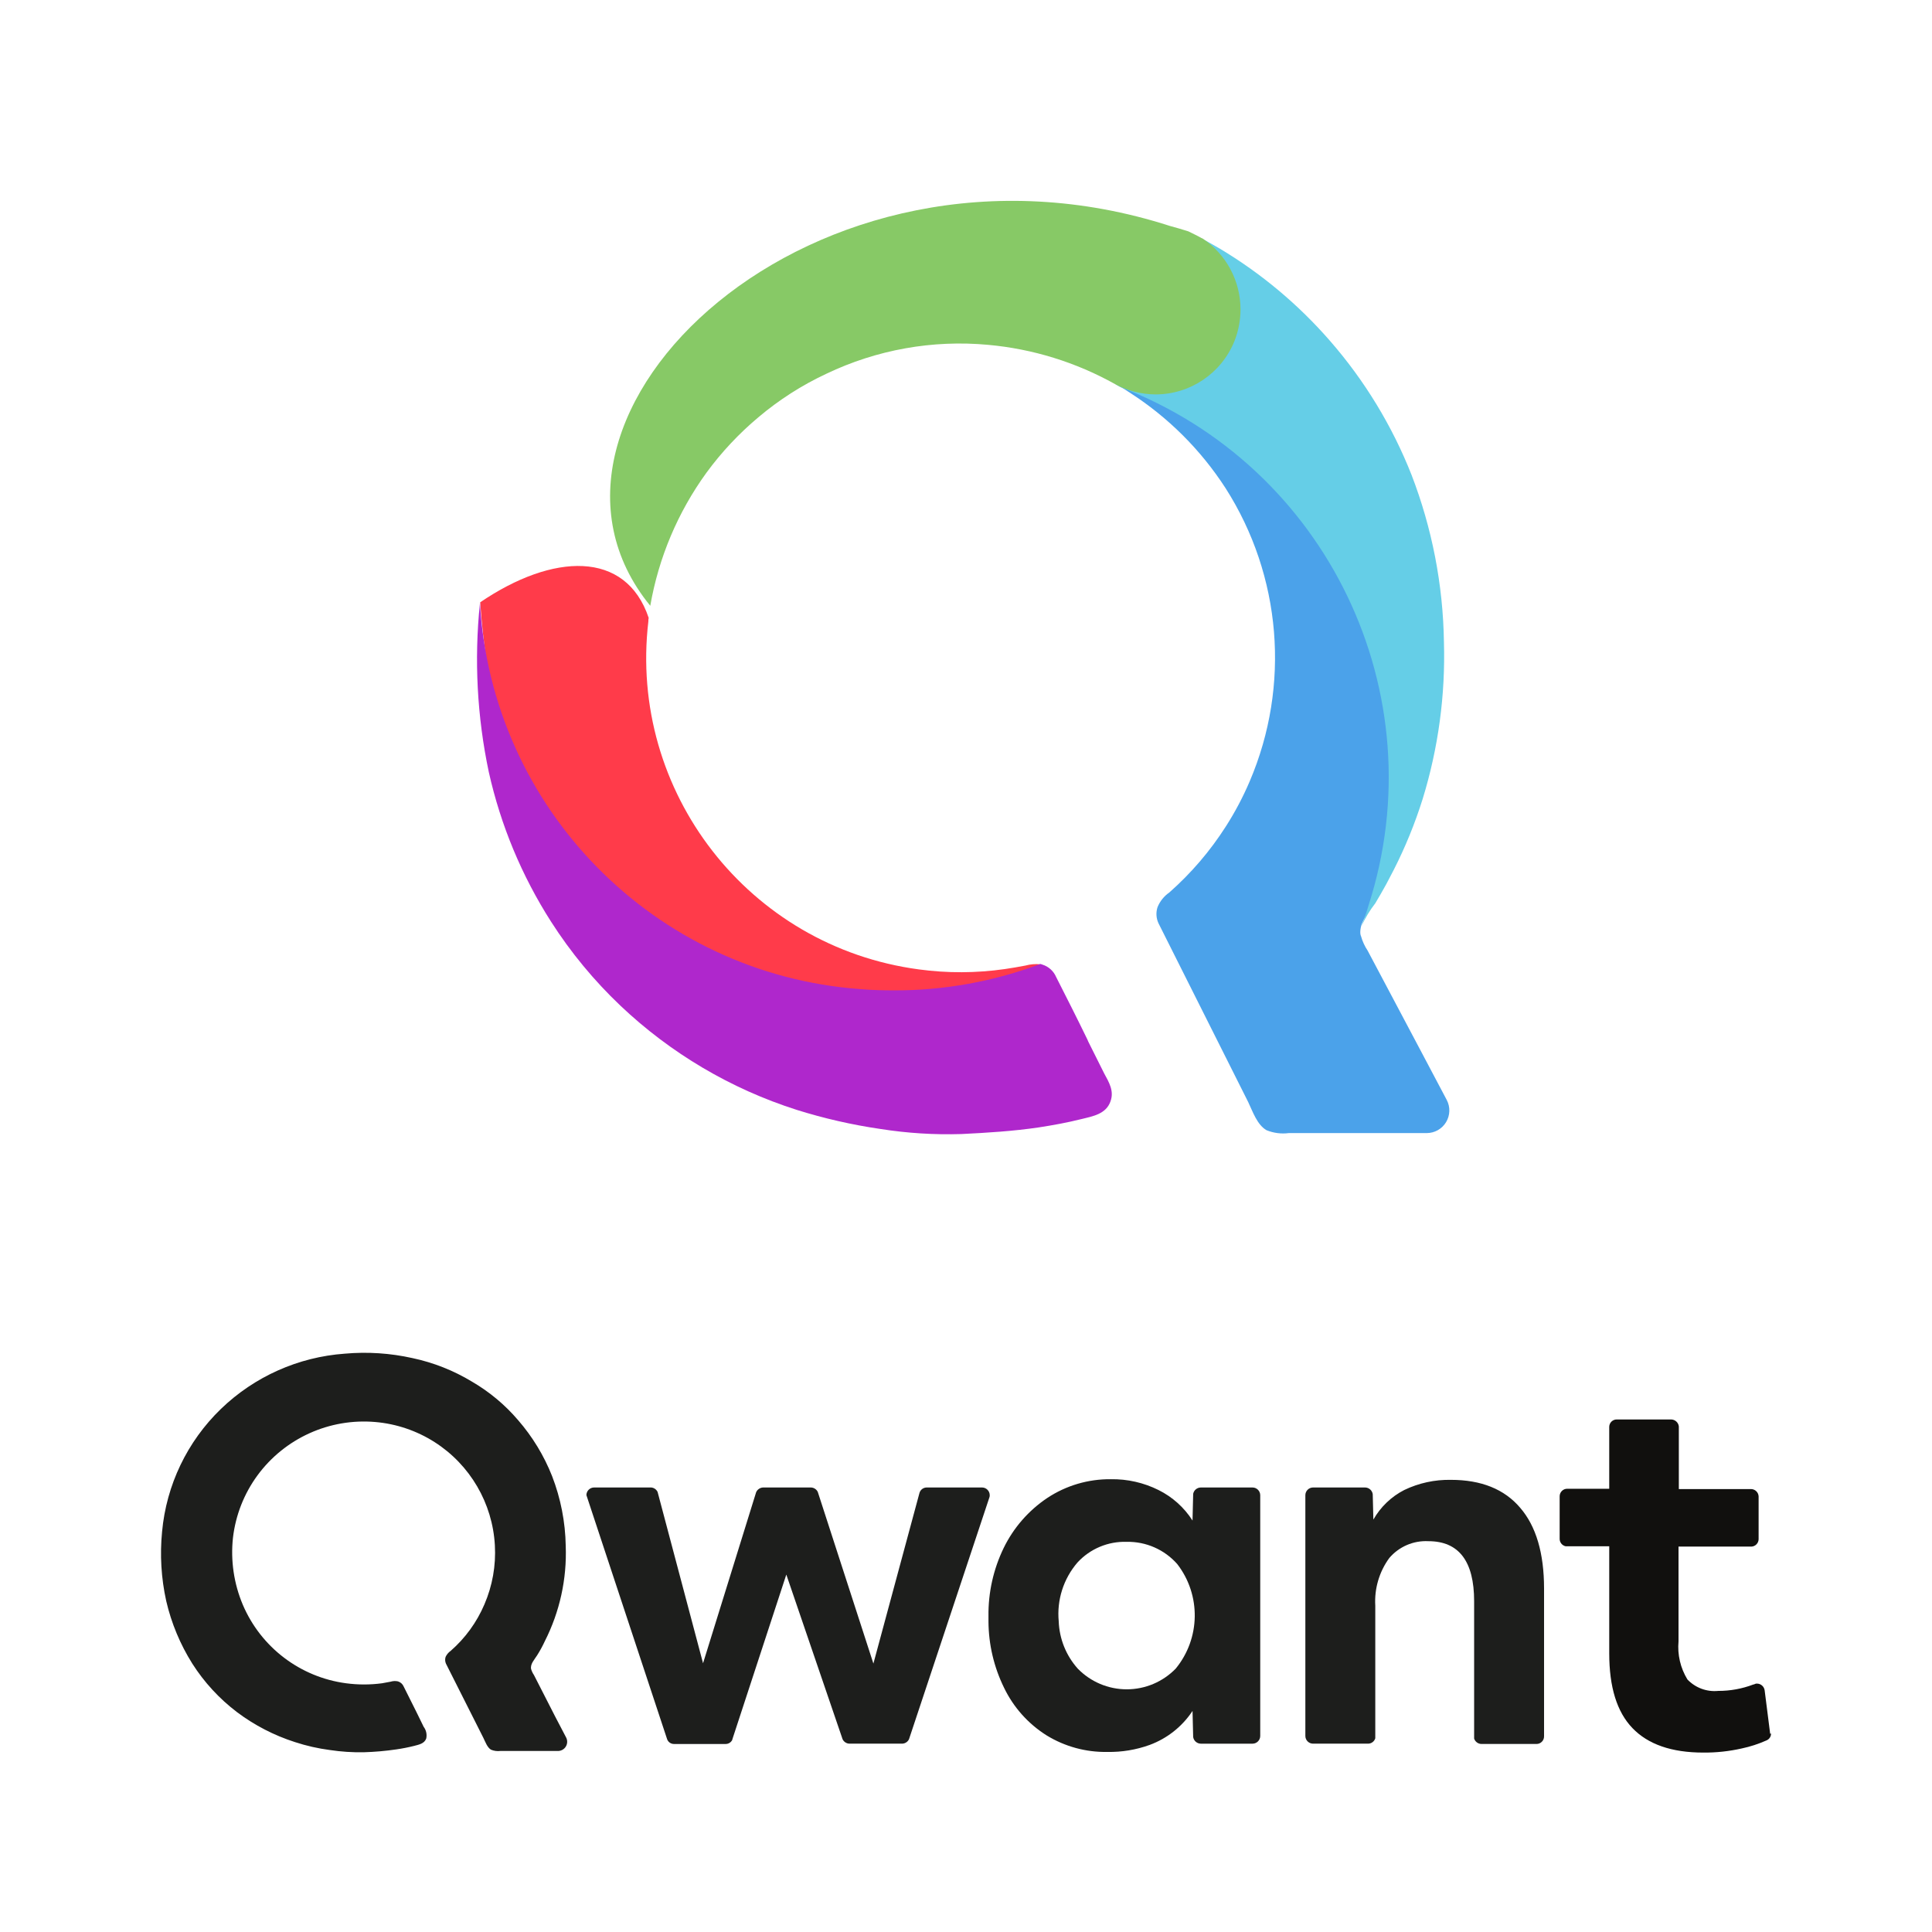
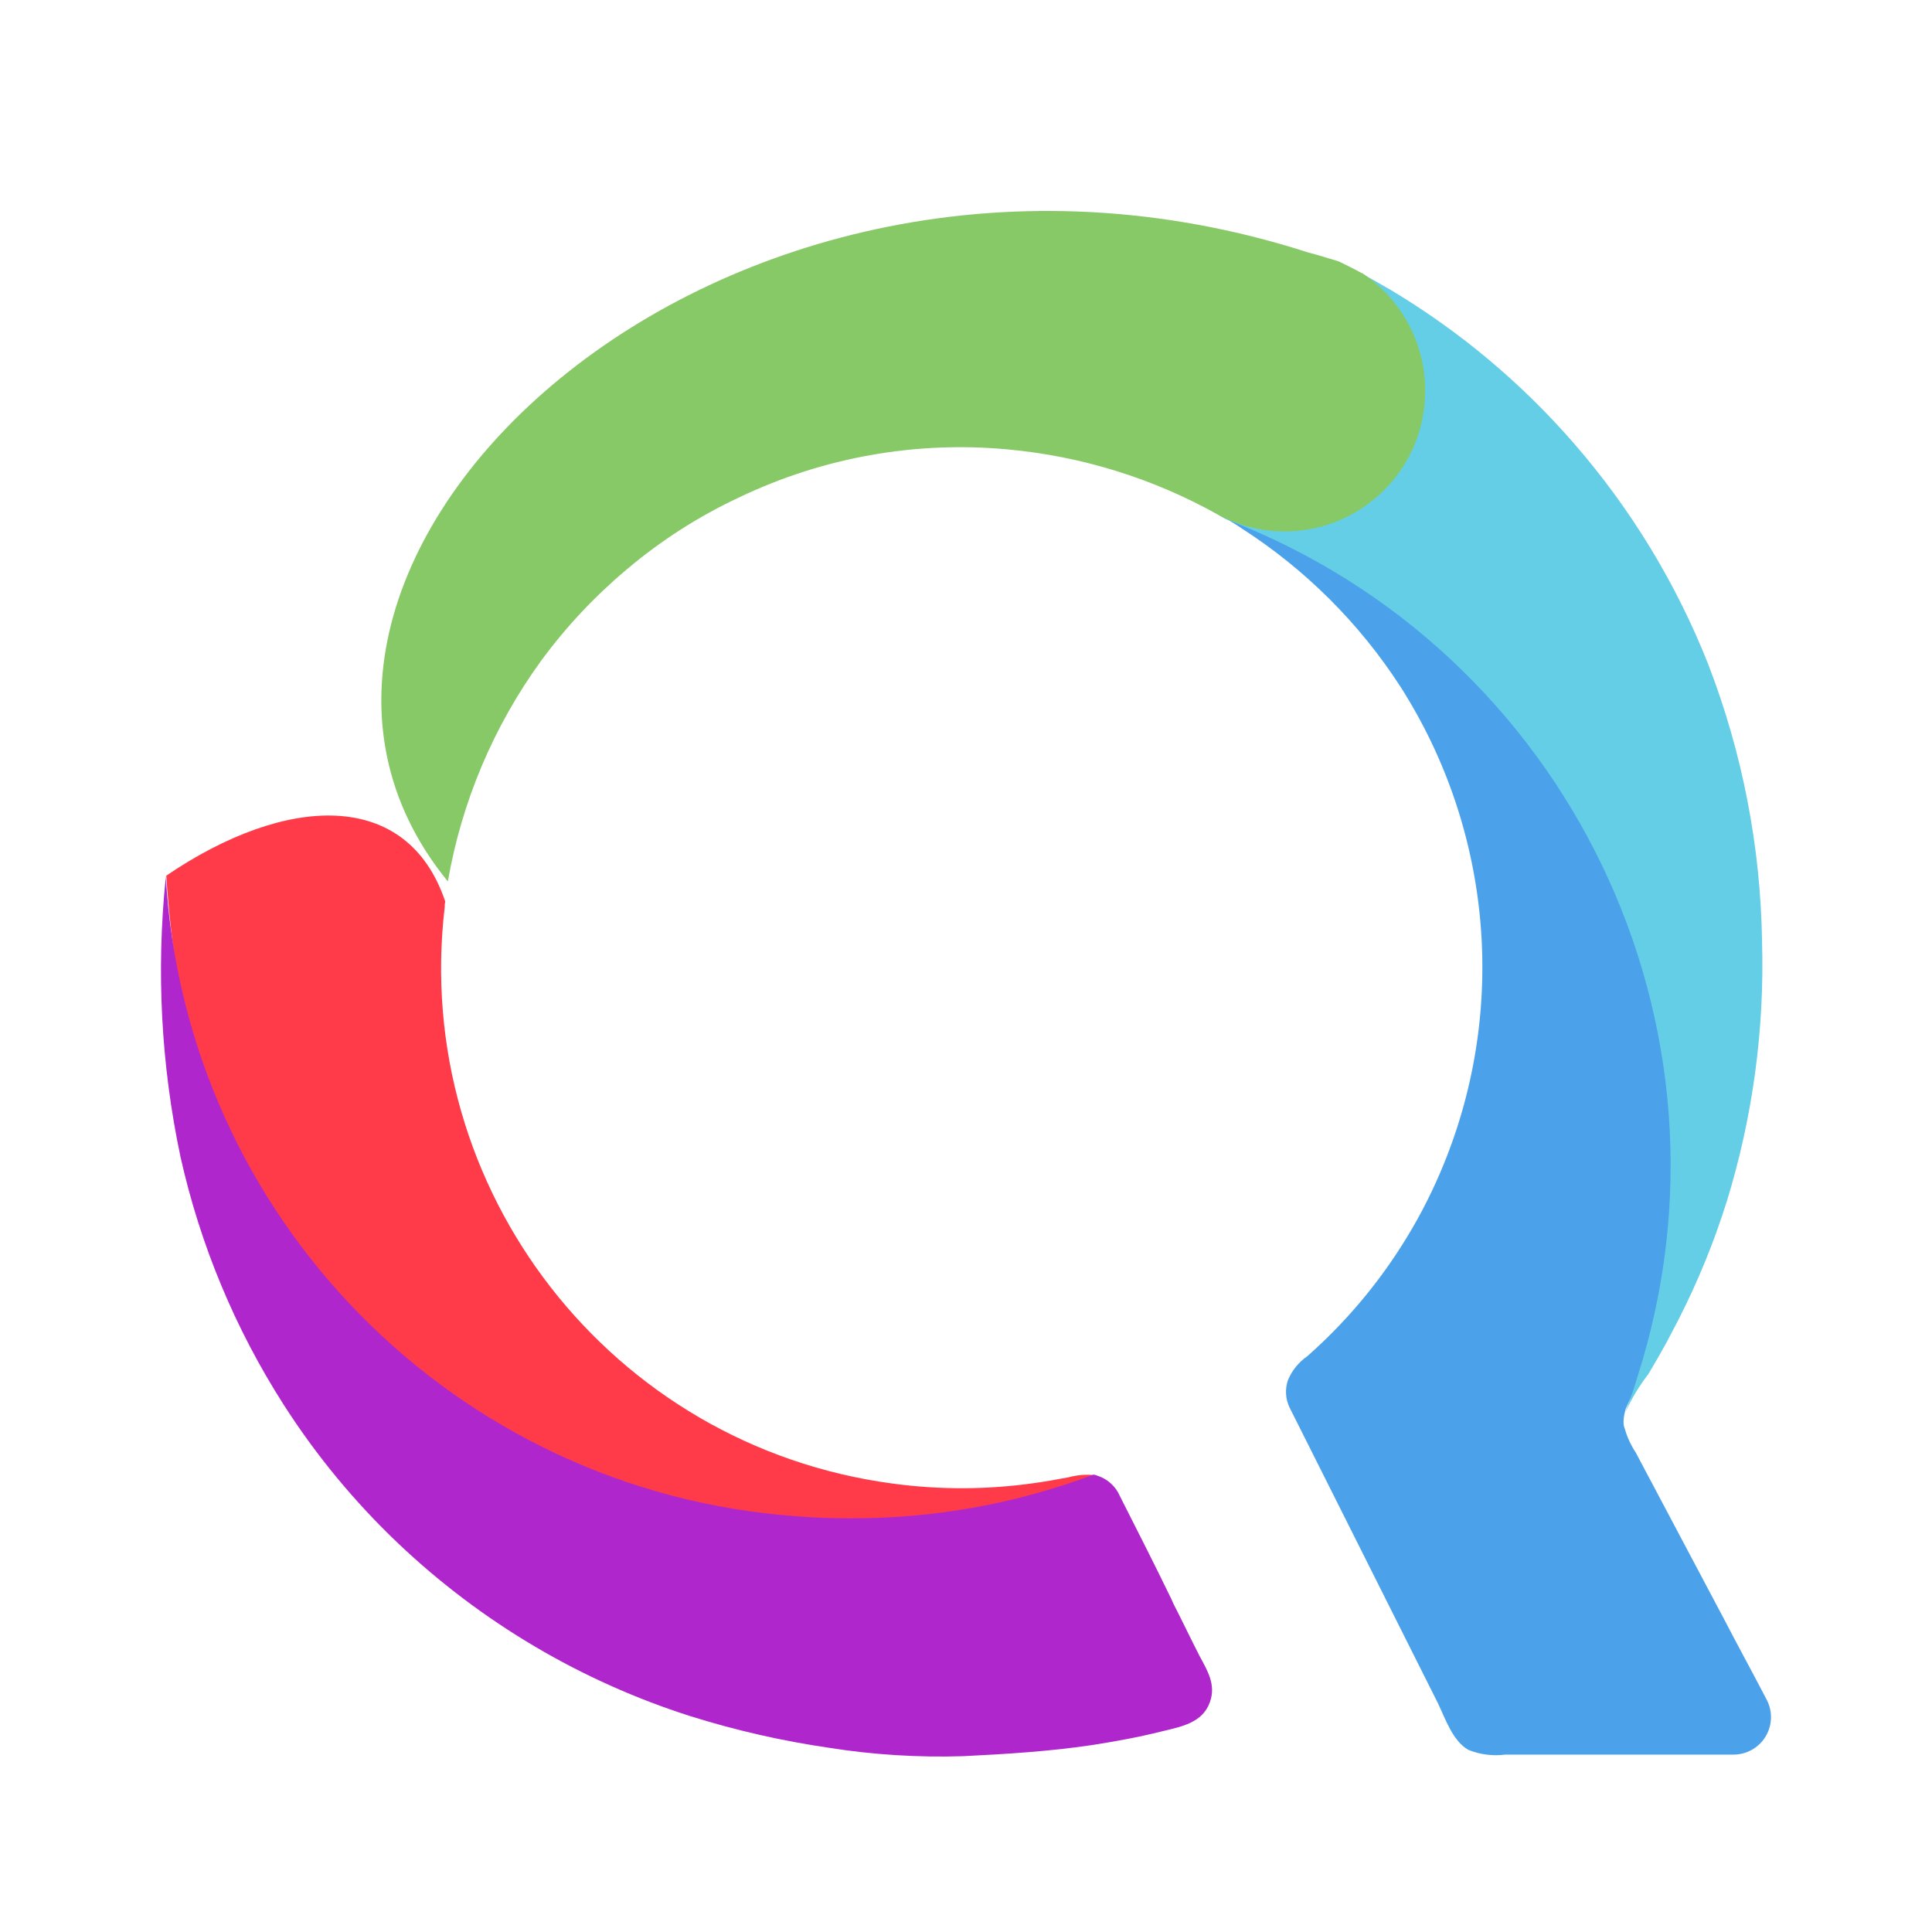
<svg xmlns="http://www.w3.org/2000/svg" height="240" width="240" version="1.1" viewBox="0 0 240 240" data-name="Calque 1" id="Calque_1">
  <defs id="defs7">
    <linearGradient gradientUnits="userSpaceOnUse" gradientTransform="matrix(1,0,0,-1,0,182)" y2="152.436" x2="116.506" y1="152.436" x1="36.404" id="Dégradé_sans_nom_2">
      <stop id="stop2" stop-color="#ffda12" offset="0" />
      <stop id="stop4" stop-color="#efe333" offset="1" />
    </linearGradient>
  </defs>
  <g transform="matrix(1.095281,0,0,1.095281,20.00156,22.28801)" id="g872">
-     <path d="m 182.692,177.048 v -0.072 l -0.613,-4.831 v 0 a 0.888,0.888 0 0 0 -0.865,-0.757 0.457,0.457 0 0 0 -0.216,0.036 0.513,0.513 0 0 1 -0.216,0.072 11.065,11.065 0 0 1 -3.965,0.721 4.241,4.241 0 0 1 -3.497,-1.298 7.074,7.074 0 0 1 -1.009,-4.326 v -10.743 h 8.291 a 0.858,0.858 0 0 0 0.793,-0.829 v -4.867 a 0.87,0.87 0 0 0 -0.865,-0.829 h -8.183 v -6.921 0 -0.18 a 0.892,0.892 0 0 0 -0.865,-0.793 h -6.164 a 0.847,0.847 0 0 0 -0.865,0.829 v 7.03 h -4.758 a 0.854,0.854 0 0 0 -0.865,0.865 v 4.795 a 0.859,0.859 0 0 0 0.685,0.865 h 4.939 v 12.149 c 0,3.821 0.865,6.633 2.632,8.472 1.766,1.839 4.434,2.776 8.039,2.776 a 19.039,19.039 0 0 0 4.362,-0.469 13.951,13.951 0 0 0 2.776,-0.901 0.827,0.827 0 0 0 0.541,-0.757 v -0.036 c -0.108,0.036 -0.108,0.036 -0.108,-8e-5 z" transform="translate(-0.2,-0.78876)" fill="#11100e" id="path11" />
-     <path d="m 42.497,170.415 a 2.391,2.391 0 0 1 -0.324,-0.685 c -0.108,-0.577 0.397,-1.081 0.685,-1.55 a 13.523,13.523 0 0 0 0.865,-1.586 22.081,22.081 0 0 0 2.379,-10.815 22.985,22.985 0 0 0 -1.55,-7.931 22.015,22.015 0 0 0 -3.857,-6.345 20.308,20.308 0 0 0 -5.227,-4.362 21.78,21.78 0 0 0 -6.741,-2.668 25.016,25.016 0 0 0 -7.678,-0.505 22.552,22.552 0 0 0 -14.059,6.273 22.161,22.161 0 0 0 -6.669,13.915 25.052,25.052 0 0 0 0.469,7.859 23.179,23.179 0 0 0 2.956,7.102 21.179,21.179 0 0 0 5.083,5.516 22.252,22.252 0 0 0 6.561,3.389 21.744,21.744 0 0 0 3.965,0.901 22.869,22.869 0 0 0 3.857,0.252 31.645,31.645 0 0 0 3.677,-0.324 19.954,19.954 0 0 0 2.019,-0.397 c 0.541,-0.144 1.154,-0.252 1.37,-0.829 a 1.616,1.616 0 0 0 -0.288,-1.334 c -0.252,-0.541 -0.541,-1.081 -0.793,-1.622 -0.505,-0.973 -0.973,-1.983 -1.478,-2.956 a 1.023,1.023 0 0 0 -0.649,-0.577 1.621,1.621 0 0 0 -0.829,0.036 c -0.324,0.072 -0.649,0.108 -0.973,0.18 a 15.411,15.411 0 0 1 -4.074,0 14.853,14.853 0 0 1 -11.716,-8.904 15.283,15.283 0 0 1 -1.117,-7.606 14.886,14.886 0 0 1 2.776,-7.066 14.985,14.985 0 0 1 13.374,-6.056 14.868,14.868 0 0 1 6.705,2.271 14.859,14.859 0 0 1 6.849,11.716 14.771,14.771 0 0 1 -1.19,6.705 14.563,14.563 0 0 1 -3.821,5.263 1.733,1.733 0 0 0 -0.577,0.685 1.087,1.087 0 0 0 0.036,0.757 L 36.765,177.553 c 0.216,0.433 0.433,1.081 0.865,1.334 a 2.112,2.112 0 0 0 1.045,0.144 h 6.525 a 1.047,1.047 0 0 0 0.937,-1.55 c -0.397,-0.793 -0.829,-1.55 -1.226,-2.343 z" transform="translate(-0.2,-0.78876)" fill="#1d1e1c" id="path13" />
-     <path d="m 80.997,169.117 5.227,-19.358 a 0.855,0.855 0 0 1 0.829,-0.613 h 6.273 a 0.877,0.877 0 0 1 0.865,0.865 0.613,0.613 0 0 1 -0.036,0.252 l -9.12,27.433 a 0.887,0.887 0 0 1 -0.793,0.505 h -5.948 a 0.887,0.887 0 0 1 -0.793,-0.505 l -6.381,-18.673 -6.128,18.71 v 0.036 a 0.841,0.841 0 0 1 -0.757,0.469 h -5.84 a 0.825,0.825 0 0 1 -0.793,-0.541 l -9.156,-27.686 a 0.877,0.877 0 0 1 0.865,-0.865 h 6.489 a 0.891,0.891 0 0 1 0.721,0.505 l 5.155,19.43 6.02,-19.394 a 0.9,0.9 0 0 1 0.793,-0.541 h 5.407 a 0.887,0.887 0 0 1 0.793,0.505 z" transform="translate(-0.2,-0.78876)" fill="#1d1e1c" id="path15" />
-     <path d="m 117.191,152.895 a 9.694,9.694 0 0 0 -3.857,-3.461 11.697,11.697 0 0 0 -5.407,-1.226 12.824,12.824 0 0 0 -7.21,2.127 14.433,14.433 0 0 0 -4.939,5.66 17.233,17.233 0 0 0 -1.73,7.751 v 0.613 a 17.278,17.278 0 0 0 1.766,7.498 13.081,13.081 0 0 0 4.831,5.407 12.736,12.736 0 0 0 6.885,1.875 13.379,13.379 0 0 0 4.795,-0.793 9.969,9.969 0 0 0 4.867,-3.857 l 0.072,2.956 a 0.888,0.888 0 0 0 0.865,0.757 h 5.876 a 0.877,0.877 0 0 0 0.865,-0.865 v -27.325 a 0.877,0.877 0 0 0 -0.865,-0.865 h -5.876 a 0.89,0.89 0 0 0 -0.865,0.721 v 0.036 z m -1.73,4.939 a 9.524,9.524 0 0 1 -0.18,11.86 7.748,7.748 0 0 1 -11.103,0 8.505,8.505 0 0 1 -2.163,-5.371 8.944,8.944 0 0 1 2.127,-6.669 7.264,7.264 0 0 1 5.588,-2.343 7.451,7.451 0 0 1 5.732,2.523 z" transform="translate(-0.2,-0.78876)" fill="#1d1e1c" id="path17" />
-     <path d="m 137.63,149.903 a 0.888,0.888 0 0 0 -0.865,-0.757 h -5.912 a 0.877,0.877 0 0 0 -0.865,0.865 v 27.325 a 0.877,0.877 0 0 0 0.865,0.865 h 6.237 a 0.855,0.855 0 0 0 0.829,-0.613 v -15.033 a 8.334,8.334 0 0 1 1.586,-5.407 5.448,5.448 0 0 1 4.434,-1.911 q 5.191,0 5.191,6.813 v 15.573 a 0.888,0.888 0 0 0 0.829,0.613 h 6.237 a 0.854,0.854 0 0 0 0.865,-0.865 v -16.763 c 0,-4.001 -0.901,-7.066 -2.704,-9.156 -1.802,-2.127 -4.434,-3.172 -7.859,-3.172 a 11.709,11.709 0 0 0 -5.299,1.154 8.477,8.477 0 0 0 -3.497,3.353 z" transform="translate(-0.2,-0.78876)" fill="#1d1e1c" id="path19" />
-     <path d="m 123.499,105.419 c 0.505,1.045 1.009,2.596 2.091,3.208 a 5.005,5.005 0 0 0 2.523,0.324 h 15.645 a 2.566,2.566 0 0 0 2.271,-3.749 c -0.973,-1.875 -1.983,-3.713 -2.956,-5.588 l -6.02,-11.355 a 5.749,5.749 0 0 1 -0.757,-1.658 c 0,0 -0.216,-0.36 0.072,-1.334 0.288,-0.721 3.929,-7.895 4.146,-8.616 1.478,-4.578 19.467,-47.945 -31.579,-52.379 a 11.56,11.56 0 0 1 1.118,0.685 36.336,36.336 0 0 1 10.887,10.851 35.713,35.713 0 0 1 2.74,33.237 34.716,34.716 0 0 1 -2.704,5.119 35.355,35.355 0 0 1 -6.417,7.498 3.75,3.75 0 0 0 -1.334,1.658 2.494,2.494 0 0 0 0.108,1.839 z" transform="translate(-0.2,-0.78876)" fill="#4ba2ea" id="path21" />
-     <path d="m 36.404,48.749 c 8.219,-5.588 16.511,-5.948 19.106,1.766 a 1.617,1.617 0 0 0 -0.036,0.397 35.63,35.63 0 0 0 30.678,39.474 35.204,35.204 0 0 0 9.733,-0.036 c 0.793,-0.108 1.55,-0.252 2.343,-0.397 a 4.703,4.703 0 0 1 1.73,-0.144 c 0.901,11.031 -33.706,13.915 -55.119,-12.473 -5.299,-6.525 -7.859,-19.683 -8.435,-28.587" transform="translate(-0.2,-0.78876)" fill="#ff3b4a" id="path23" />
-     <path d="m 143.29,71.064 a 52.197,52.197 0 0 1 -3.28,8.039 c -0.288,0.541 -0.541,1.045 -0.829,1.586 -0.397,0.721 -0.829,1.478 -1.262,2.199 a 13.083,13.083 0 0 0 -1.55,2.559 l 0.036,-0.144 a 22.579,22.579 0 0 0 0.757,-2.199 47.414,47.414 0 0 0 -28.226,-58.796 c -0.18,-0.108 -0.324,-0.18 -0.505,-0.288 v 0 c 1.37,0.721 -6.489,-19.07 9.841,-16.511 0.685,0.36 1.37,0.757 2.055,1.154 a 51.878,51.878 0 0 1 12.473,10.454 52.399,52.399 0 0 1 9.229,15.177 55.053,55.053 0 0 1 3.677,18.962 55.08,55.08 0 0 1 -2.415,17.808 z" transform="translate(-0.2,-0.78876)" fill="#65cee7" id="path25" />
-     <path d="m 122.634,15.548 a 9.822,9.822 0 0 1 -0.685,3.569 9.656,9.656 0 0 1 -8.94,6.056 9.797,9.797 0 0 1 -4.578,-1.154 v 0 A 36.226,36.226 0 0 0 94.011,19.55 35.036,35.036 0 0 0 75.662,22.83 34.677,34.677 0 0 0 67.947,27.769 35.883,35.883 0 0 0 62.071,34.041 36.26,36.26 0 0 0 55.691,49.146 C 38.135,27.661 74.184,-6.947 114.631,6.067 v 0 c 0.685,0.18 1.406,0.397 2.091,0.613 0.505,0.252 1.045,0.505 1.55,0.793 h 0.036 a 9.682,9.682 0 0 1 4.326,8.075 z" transform="translate(-0.2,-0.78876)" fill="#87c966" id="path27" />
-     <path style="fill:url(#D%C3%A9grad%C3%A9_sans_nom_2)" d="M 116.506,6.572 A 11.06,11.06 0 0 0 114.631,6.067 v 0 a 47.129,47.129 0 0 0 -9.373,-1.55 c -0.937,-0.072 -1.875,-0.072 -2.848,-0.072 a 46.99,46.99 0 0 0 -46.72,44.701 2.828,2.828 0 0 0 -0.072,0.505 v 0 c -0.036,0.288 -0.072,0.577 -0.108,0.829 v 0 a 9.641,9.641 0 0 1 -9.481,7.859 H 45.741 a 9.612,9.612 0 0 1 -9.337,-9.625 c 0,-0.433 0.036,-0.829 0.072,-1.226 v 0 A 53.396,53.396 0 0 1 41.307,31.085 51.577,51.577 0 0 1 52.23,15.945 55.415,55.415 0 0 1 67.659,5.527 54.744,54.744 0 0 1 85.864,0.984 a 64.16,64.16 0 0 1 10.851,0.072 53.685,53.685 0 0 1 7.534,1.19 55.088,55.088 0 0 1 12.257,4.326 z" transform="translate(-0.2,-0.78876)" fill="url(#D%C3%A9grad%C3%A9_sans_nom_2)" id="path29" />
-     <path d="m 107.89,105.347 c -0.505,1.442 -1.983,1.694 -3.317,2.019 -1.586,0.397 -3.172,0.685 -4.795,0.937 -2.92,0.433 -5.876,0.613 -8.796,0.757 a 49.04,49.04 0 0 1 -9.193,-0.577 61.173,61.173 0 0 1 -9.481,-2.163 52.006,52.006 0 0 1 -20.007,-11.824 51.122,51.122 0 0 1 -7.859,-9.517 52.862,52.862 0 0 1 -7.066,-16.979 61.765,61.765 0 0 1 -1.009,-19.106 v -0.144 a 46.624,46.624 0 0 0 43.151,43.872 c 1.262,0.108 2.523,0.144 3.821,0.144 a 46.827,46.827 0 0 0 16.583,-2.992 0.917,0.917 0 0 1 0.252,0.072 2.494,2.494 0 0 1 1.55,1.406 c 1.19,2.343 2.379,4.686 3.533,7.066 0.036,0.072 0.072,0.18 0.108,0.252 0.613,1.19 1.19,2.415 1.802,3.605 0.541,1.009 1.154,1.983 0.721,3.172 z" transform="translate(-0.2,-0.78876)" fill="#af27cc" id="path31" />
+     <a transform="translate(-1.149956,-0.449039)" id="a1526">
+       <g transform="matrix(1.655862,0,0,1.655862,-58.20221,-2.4955749e-4)" id="g851">
+         <path d="m 123.499,105.419 c 0.505,1.045 1.009,2.596 2.091,3.208 a 5.005,5.005 0 0 0 2.523,0.324 h 15.645 a 2.566,2.566 0 0 0 2.271,-3.749 c -0.973,-1.875 -1.983,-3.713 -2.956,-5.588 l -6.02,-11.355 a 5.749,5.749 0 0 1 -0.757,-1.658 c 0,0 -0.216,-0.36 0.072,-1.334 0.288,-0.721 3.929,-7.895 4.146,-8.616 1.478,-4.578 19.467,-47.945 -31.579,-52.379 a 11.56,11.56 0 0 1 1.118,0.685 36.336,36.336 0 0 1 10.887,10.851 35.713,35.713 0 0 1 2.74,33.237 34.716,34.716 0 0 1 -2.704,5.119 35.355,35.355 0 0 1 -6.417,7.498 3.75,3.75 0 0 0 -1.334,1.658 2.494,2.494 0 0 0 0.108,1.839 z" transform="translate(-0.2,-0.78876)" fill="#4ba2ea" id="path21" />
+         <path d="m 36.404,48.749 c 8.219,-5.588 16.511,-5.948 19.106,1.766 a 1.617,1.617 0 0 0 -0.036,0.397 35.63,35.63 0 0 0 30.678,39.474 35.204,35.204 0 0 0 9.733,-0.036 c 0.793,-0.108 1.55,-0.252 2.343,-0.397 a 4.703,4.703 0 0 1 1.73,-0.144 c 0.901,11.031 -33.706,13.915 -55.119,-12.473 -5.299,-6.525 -7.859,-19.683 -8.435,-28.587" transform="translate(-0.2,-0.78876)" fill="#ff3b4a" id="path23" />
+         <path d="m 143.29,71.064 a 52.197,52.197 0 0 1 -3.28,8.039 c -0.288,0.541 -0.541,1.045 -0.829,1.586 -0.397,0.721 -0.829,1.478 -1.262,2.199 a 13.083,13.083 0 0 0 -1.55,2.559 l 0.036,-0.144 a 22.579,22.579 0 0 0 0.757,-2.199 47.414,47.414 0 0 0 -28.226,-58.796 c -0.18,-0.108 -0.324,-0.18 -0.505,-0.288 v 0 c 1.37,0.721 -6.489,-19.07 9.841,-16.511 0.685,0.36 1.37,0.757 2.055,1.154 a 51.878,51.878 0 0 1 12.473,10.454 52.399,52.399 0 0 1 9.229,15.177 55.053,55.053 0 0 1 3.677,18.962 55.08,55.08 0 0 1 -2.415,17.808 z" transform="translate(-0.2,-0.78876)" fill="#65cee7" id="path25" />
+         <path d="m 122.634,15.548 a 9.822,9.822 0 0 1 -0.685,3.569 9.656,9.656 0 0 1 -8.94,6.056 9.797,9.797 0 0 1 -4.578,-1.154 v 0 A 36.226,36.226 0 0 0 94.011,19.55 35.036,35.036 0 0 0 75.662,22.83 34.677,34.677 0 0 0 67.947,27.769 35.883,35.883 0 0 0 62.071,34.041 36.26,36.26 0 0 0 55.691,49.146 C 38.135,27.661 74.184,-6.947 114.631,6.067 v 0 c 0.685,0.18 1.406,0.397 2.091,0.613 0.505,0.252 1.045,0.505 1.55,0.793 h 0.036 a 9.682,9.682 0 0 1 4.326,8.075 z" transform="translate(-0.2,-0.78876)" fill="#87c966" id="path27" />
+         <path style="fill:url(#D%C3%A9grad%C3%A9_sans_nom_2)" d="M 116.506,6.572 A 11.06,11.06 0 0 0 114.631,6.067 v 0 a 47.129,47.129 0 0 0 -9.373,-1.55 c -0.937,-0.072 -1.875,-0.072 -2.848,-0.072 a 46.99,46.99 0 0 0 -46.72,44.701 2.828,2.828 0 0 0 -0.072,0.505 v 0 c -0.036,0.288 -0.072,0.577 -0.108,0.829 v 0 a 9.641,9.641 0 0 1 -9.481,7.859 H 45.741 a 9.612,9.612 0 0 1 -9.337,-9.625 c 0,-0.433 0.036,-0.829 0.072,-1.226 v 0 A 53.396,53.396 0 0 1 41.307,31.085 51.577,51.577 0 0 1 52.23,15.945 55.415,55.415 0 0 1 67.659,5.527 54.744,54.744 0 0 1 85.864,0.984 a 64.16,64.16 0 0 1 10.851,0.072 53.685,53.685 0 0 1 7.534,1.19 55.088,55.088 0 0 1 12.257,4.326 z" transform="translate(-0.2,-0.78876)" fill="url(#D%C3%A9grad%C3%A9_sans_nom_2)" id="path29" />
+         <path d="m 107.89,105.347 c -0.505,1.442 -1.983,1.694 -3.317,2.019 -1.586,0.397 -3.172,0.685 -4.795,0.937 -2.92,0.433 -5.876,0.613 -8.796,0.757 a 49.04,49.04 0 0 1 -9.193,-0.577 61.173,61.173 0 0 1 -9.481,-2.163 52.006,52.006 0 0 1 -20.007,-11.824 51.122,51.122 0 0 1 -7.859,-9.517 52.862,52.862 0 0 1 -7.066,-16.979 61.765,61.765 0 0 1 -1.009,-19.106 v -0.144 a 46.624,46.624 0 0 0 43.151,43.872 c 1.262,0.108 2.523,0.144 3.821,0.144 a 46.827,46.827 0 0 0 16.583,-2.992 0.917,0.917 0 0 1 0.252,0.072 2.494,2.494 0 0 1 1.55,1.406 c 1.19,2.343 2.379,4.686 3.533,7.066 0.036,0.072 0.072,0.18 0.108,0.252 0.613,1.19 1.19,2.415 1.802,3.605 0.541,1.009 1.154,1.983 0.721,3.172 z" transform="translate(-0.2,-0.78876)" fill="#af27cc" id="path31" />
+       </g>
+     </a>
  </g>
</svg>
